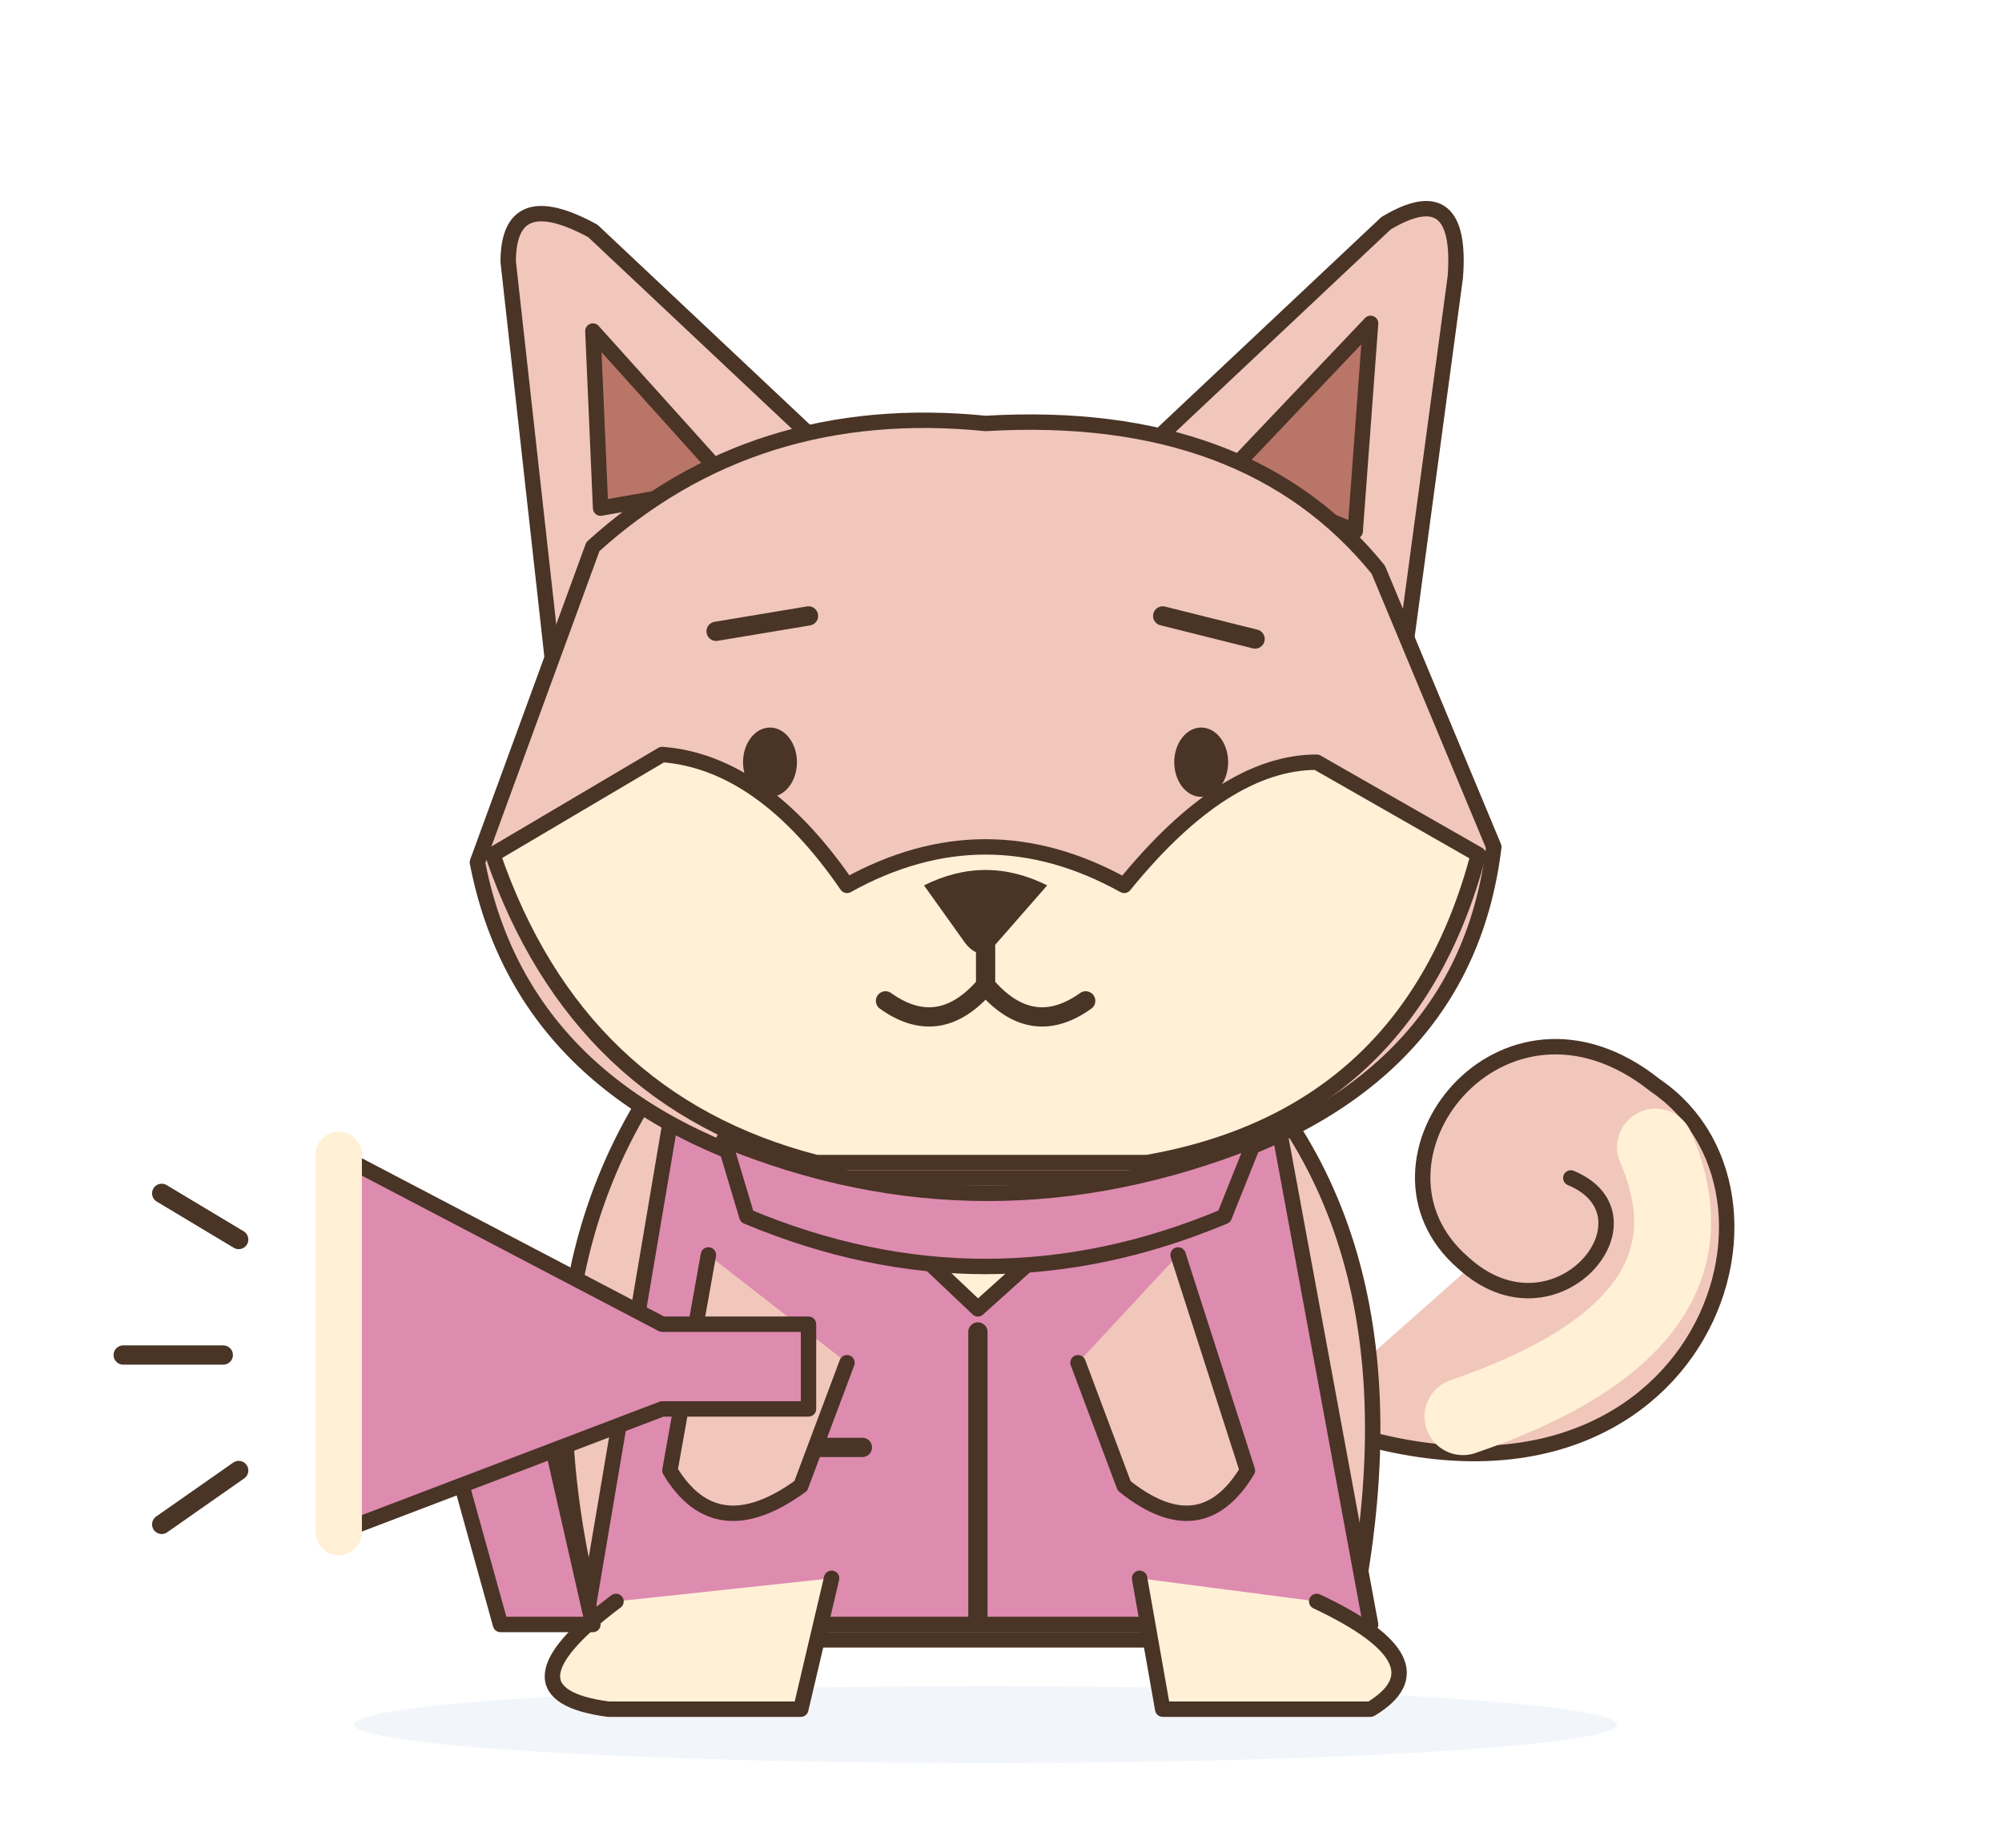
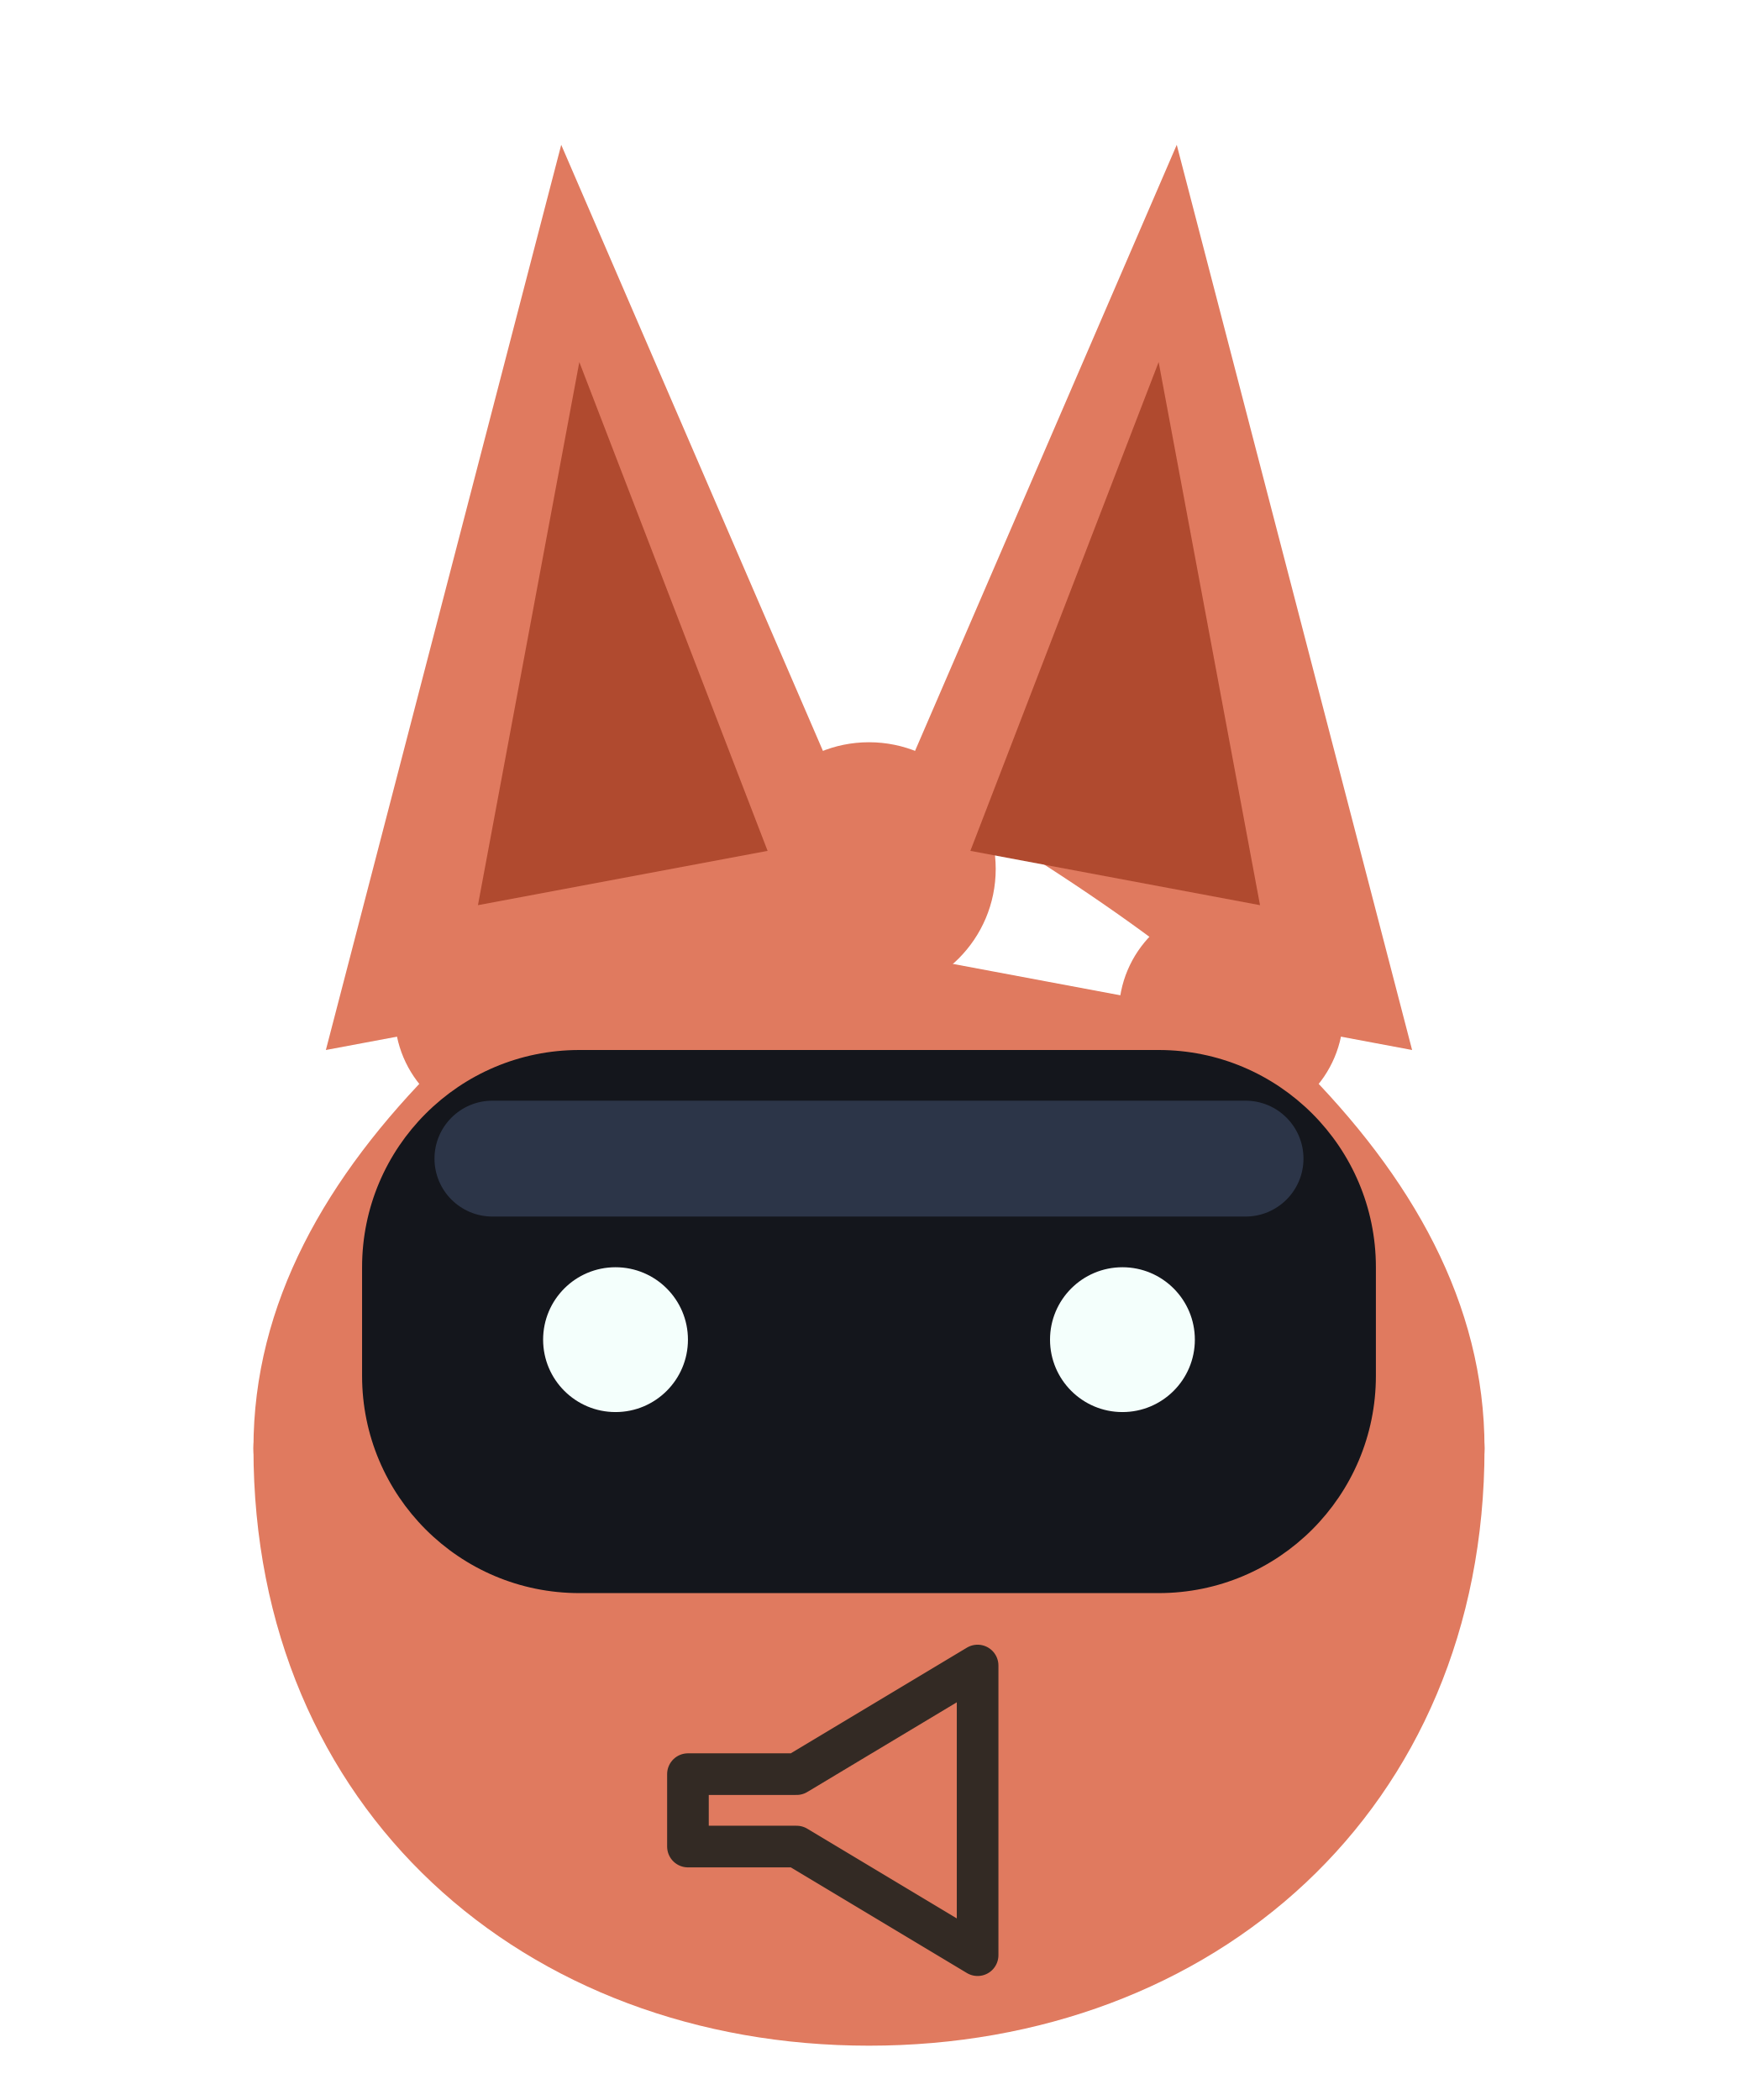
- <svg xmlns="http://www.w3.org/2000/svg" viewBox="0 0 260 240" fill="none" width="260" height="240">
-   <ellipse cx="128" cy="224" rx="82" ry="5" fill="#9cbce2" opacity=".13" />
-   <g>
-     <g stroke-linecap="round" stroke-linejoin="round" stroke-width="2">
-       <g>
-         <path d="M169 184C219 204 237 156 215 141C195 125 175 151 190 164C202 175 216 158 204 153" fill="#f0c7ba" stroke="#493426" />
-         <path d="M190 184Q225 172 215 149" stroke-width="10" stroke="#fff0d6" />
-       </g>
-       <path d="M92 132Q64 163 78 213H175Q187 159 155 132Z" fill="#f0c7ba" stroke="#493426" />
-       <path d="M111 144Q91 171 103 211H149Q158 171 136 144" fill="#fff0d6" stroke="#493426" />
-       <g fill="#de8bb0" stroke="#493426">
-         <path d="M87 146L108 152L127 170L147 152L166 146L178 211H76Z" />
-         <path d="M127 173V210M97 188H112M146 188H160" fill="none" stroke="#493426" stroke-width="2.5" />
-       </g>
-       <path d="M80 208Q64 220 79 222H104L108 205M148 205L151 222H178Q188 216 171 208" fill="#fff0d6" stroke="#493426" />
-       <g>
-         <g>
-           <path d="M72 88L66 34Q66 24 77 30L111 62Z" fill="#f0c7ba" stroke="#493426" />
-           <path d="M78 66L77 43L95 63Z" fill="#b97568" stroke="#493426" />
-         </g>
-         <g>
-           <path d="M146 61L180 29Q190 23 189 36L182 88Z" fill="#f0c7ba" stroke="#493426" />
-           <path d="M159 62L178 42L176 69Z" fill="#b97568" stroke="#493426" />
-         </g>
-         <path d="M77 71Q98 52 128 55Q162 53 179 74L194 110Q190 143 150 153H105Q68 143 62 112Z" fill="#f0c7ba" stroke="#493426" />
-         <path d="M64 111L86 98Q99 99 110 115Q128 105 146 115Q159 99 171 99L192 111Q183 145 149 151H106Q75 143 64 111Z" stroke="#493426" fill="#fff0d6" />
-         <g fill="none" stroke="#493426" stroke-width="2.5">
-           <path d="M93 82L105 80" />
-           <path d="M151 80L163 83" />
-         </g>
-         <g>
-           <ellipse cx="100" cy="99" rx="3.5" ry="4.5" fill="#493426" />
-           <ellipse cx="156" cy="99" rx="3.5" ry="4.5" fill="#493426" />
-         </g>
-         <path d="M120 115Q128 111 136 115L129 123Q127 125 125 122Z" fill="#493426" />
-         <path d="M115 130Q122 135 128 128Q134 135 141 130M128 123V128" fill="none" stroke="#493426" stroke-width="2.5" />
-         <path d="M94 148Q128 162 163 148L159 158Q128 171 97 158Z" fill="#de8bb0" stroke="#493426" />
-       </g>
-       <g>
-         <path d="M92 163L87 191Q93 201 104 193L110 177M153 163L162 191Q156 201 146 193L140 177" fill="#f0c7ba" stroke="#493426" />
-       </g>
-       <g>
-         <path d="M86 172L44 150V199L86 183H105V172ZM60 193L65 211H77L72 189" fill="#de8bb0" stroke="#493426" />
-         <path d="M44 150V199" stroke-width="6" stroke="#fff0d6" />
-         <path d="M31 161L21 155M29 176H16M31 191L21 198" fill="none" stroke="#493426" stroke-width="2.5" />
-       </g>
-     </g>
+ <svg xmlns="http://www.w3.org/2000/svg" viewBox="8 2 48 58">
+   <path fill="#e07a5f" d="M17 31 23.5 6 33 28ZM47 31 40.5 6 31 28ZM32 23c9 5 17 11 17 19 0 10-7.5 16.5-17 16.5S15 52 15 42c0-8 8-14 17-19z" />
+   <g fill="#e07a5f">
+     <circle cx="22" cy="30" r="3.1" />
+     <circle cx="32" cy="26" r="3.5" />
+     <circle cx="42" cy="30" r="3.1" />
+     <circle cx="17.5" cy="42" r="2.5" />
+     <circle cx="46.5" cy="42" r="2.5" />
  </g>
+   <path fill="#b04a2f" d="M21.2 27 24 12 29.2 25.5ZM42.8 27 40 12 34.8 25.5Z" />
+   <rect x="18" y="31" width="28" height="15" rx="6" fill="#14161c" />
+   <rect x="20" y="32.4" width="24" height="3.2" rx="1.6" fill="#2c3548" />
+   <g fill="#f4fffc">
+     <circle cx="25" cy="39" r="2" />
+     <circle cx="39" cy="39" r="2" />
+   </g>
+   <path d="M27 51h3l5-3v8l-5-3h-3z" fill="none" stroke="#332a24" stroke-width="1.15" stroke-linecap="round" stroke-linejoin="round" />
</svg>
